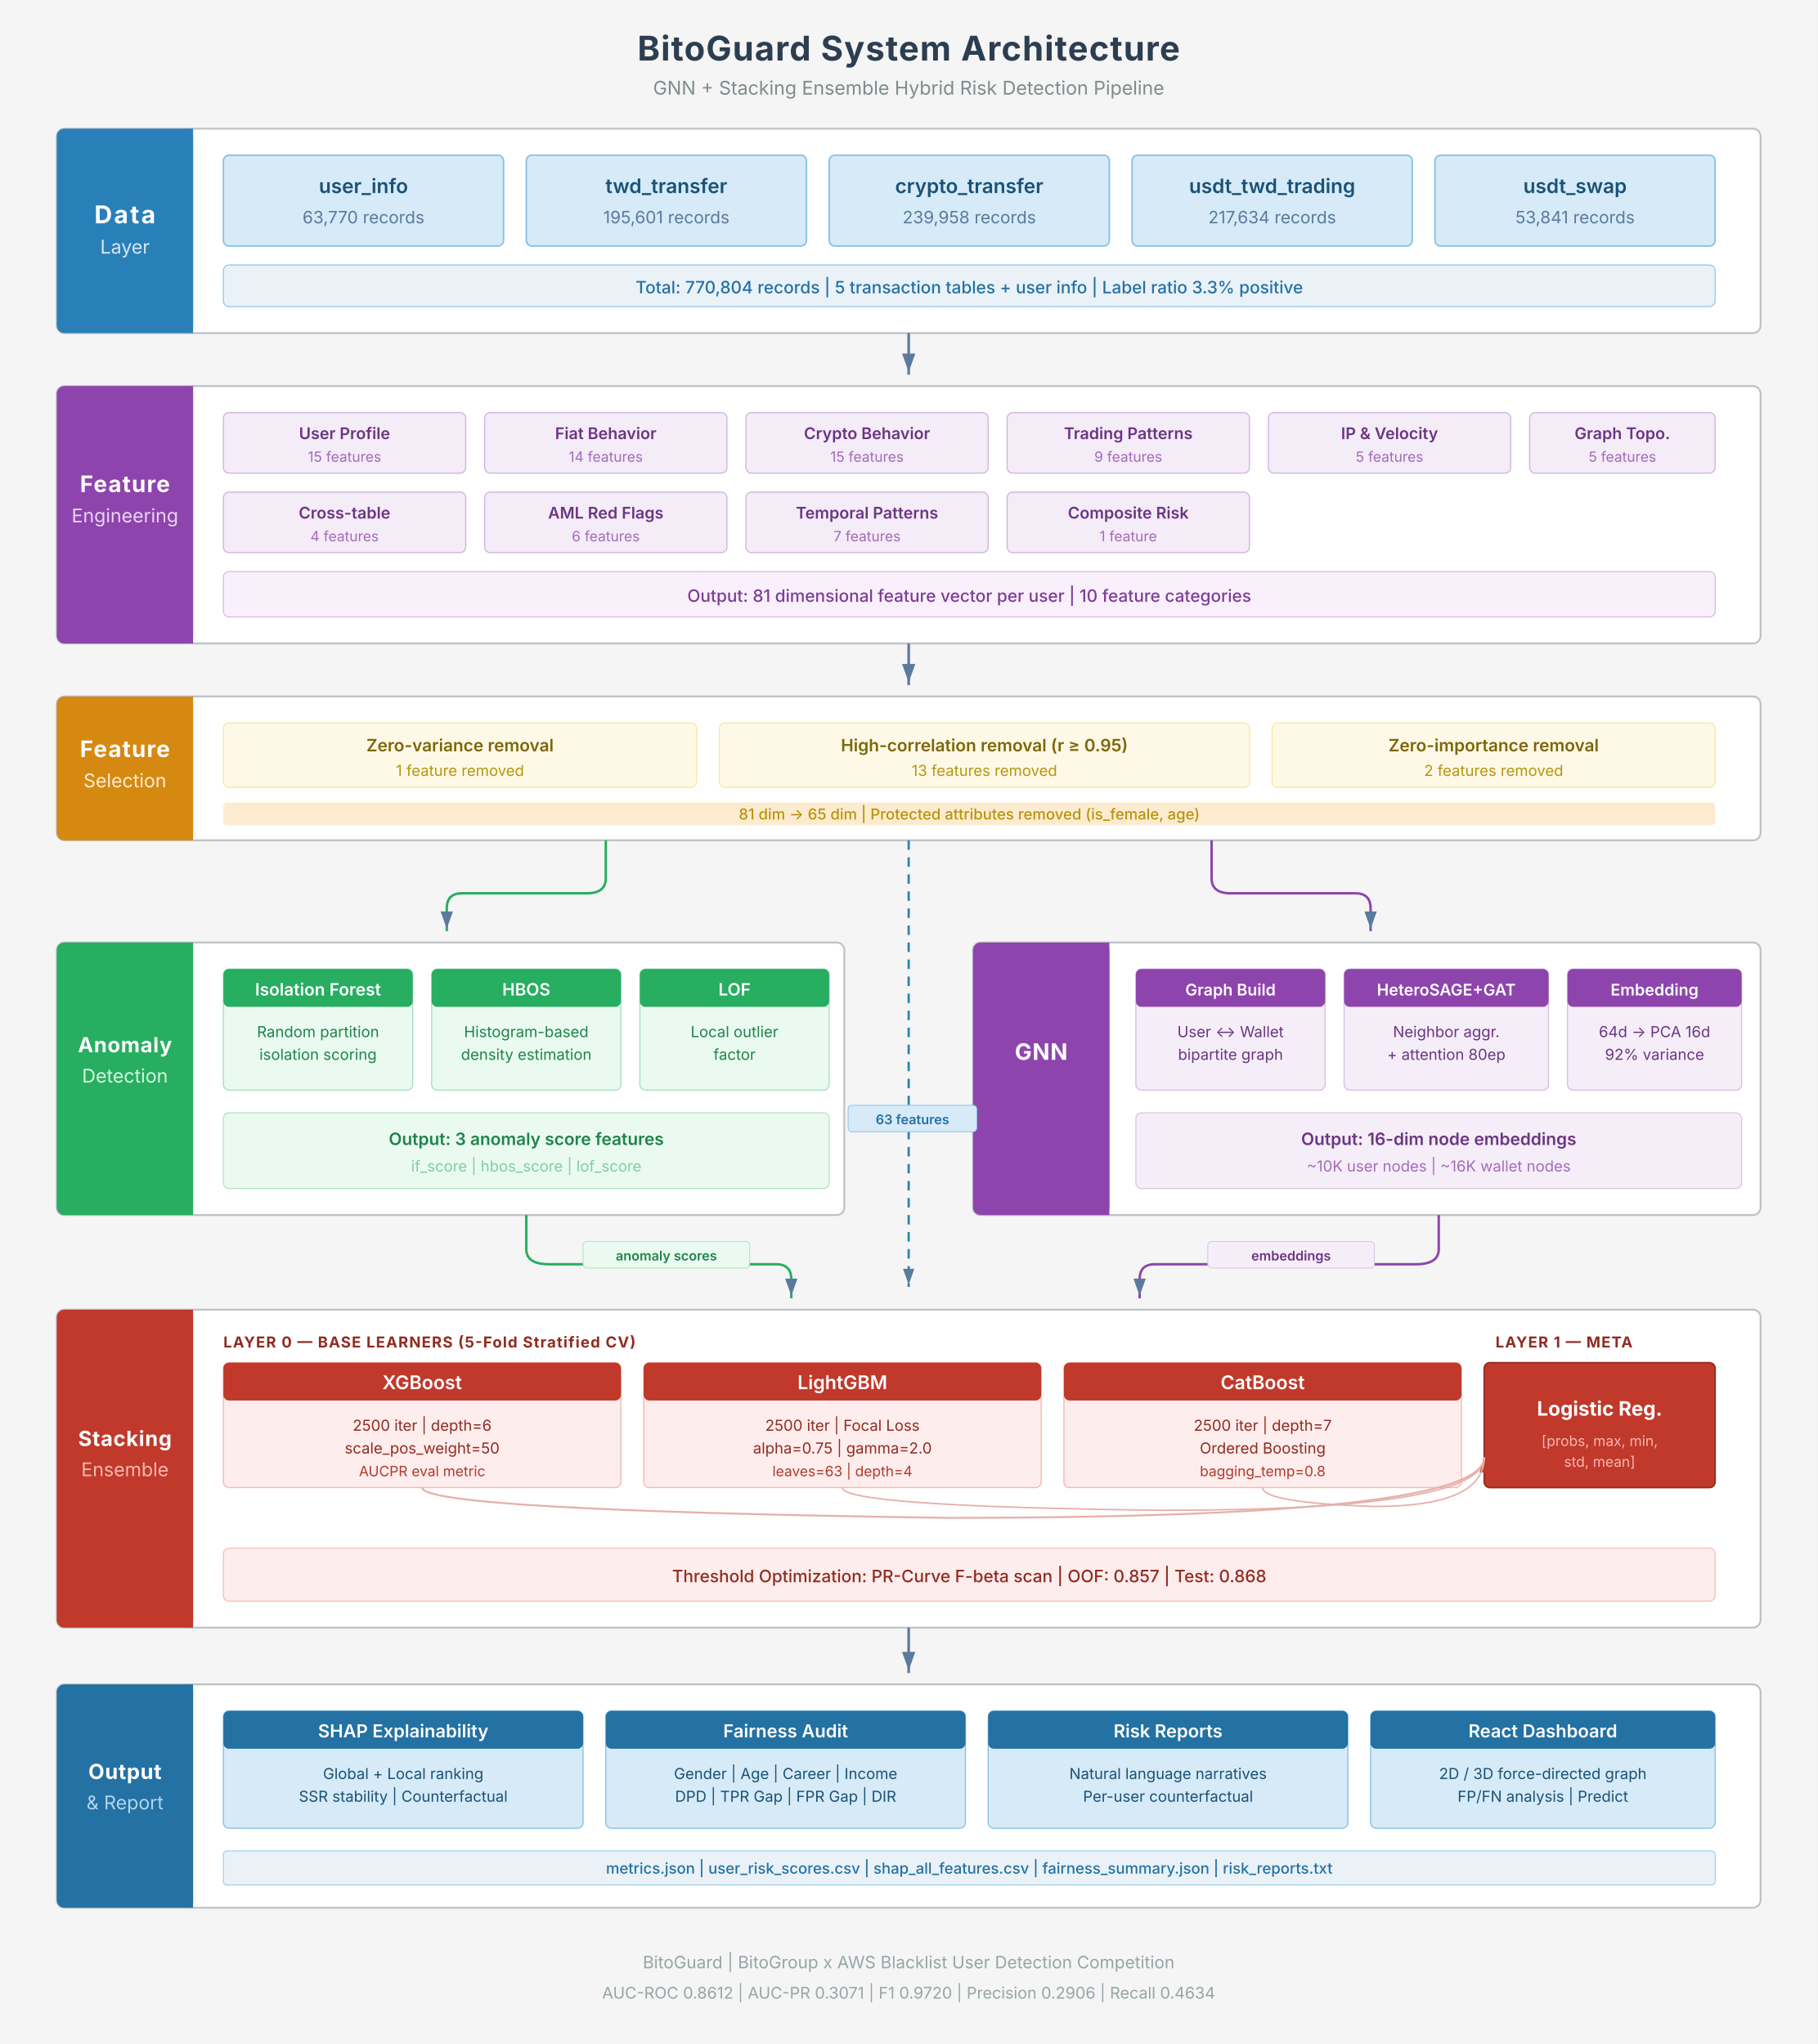
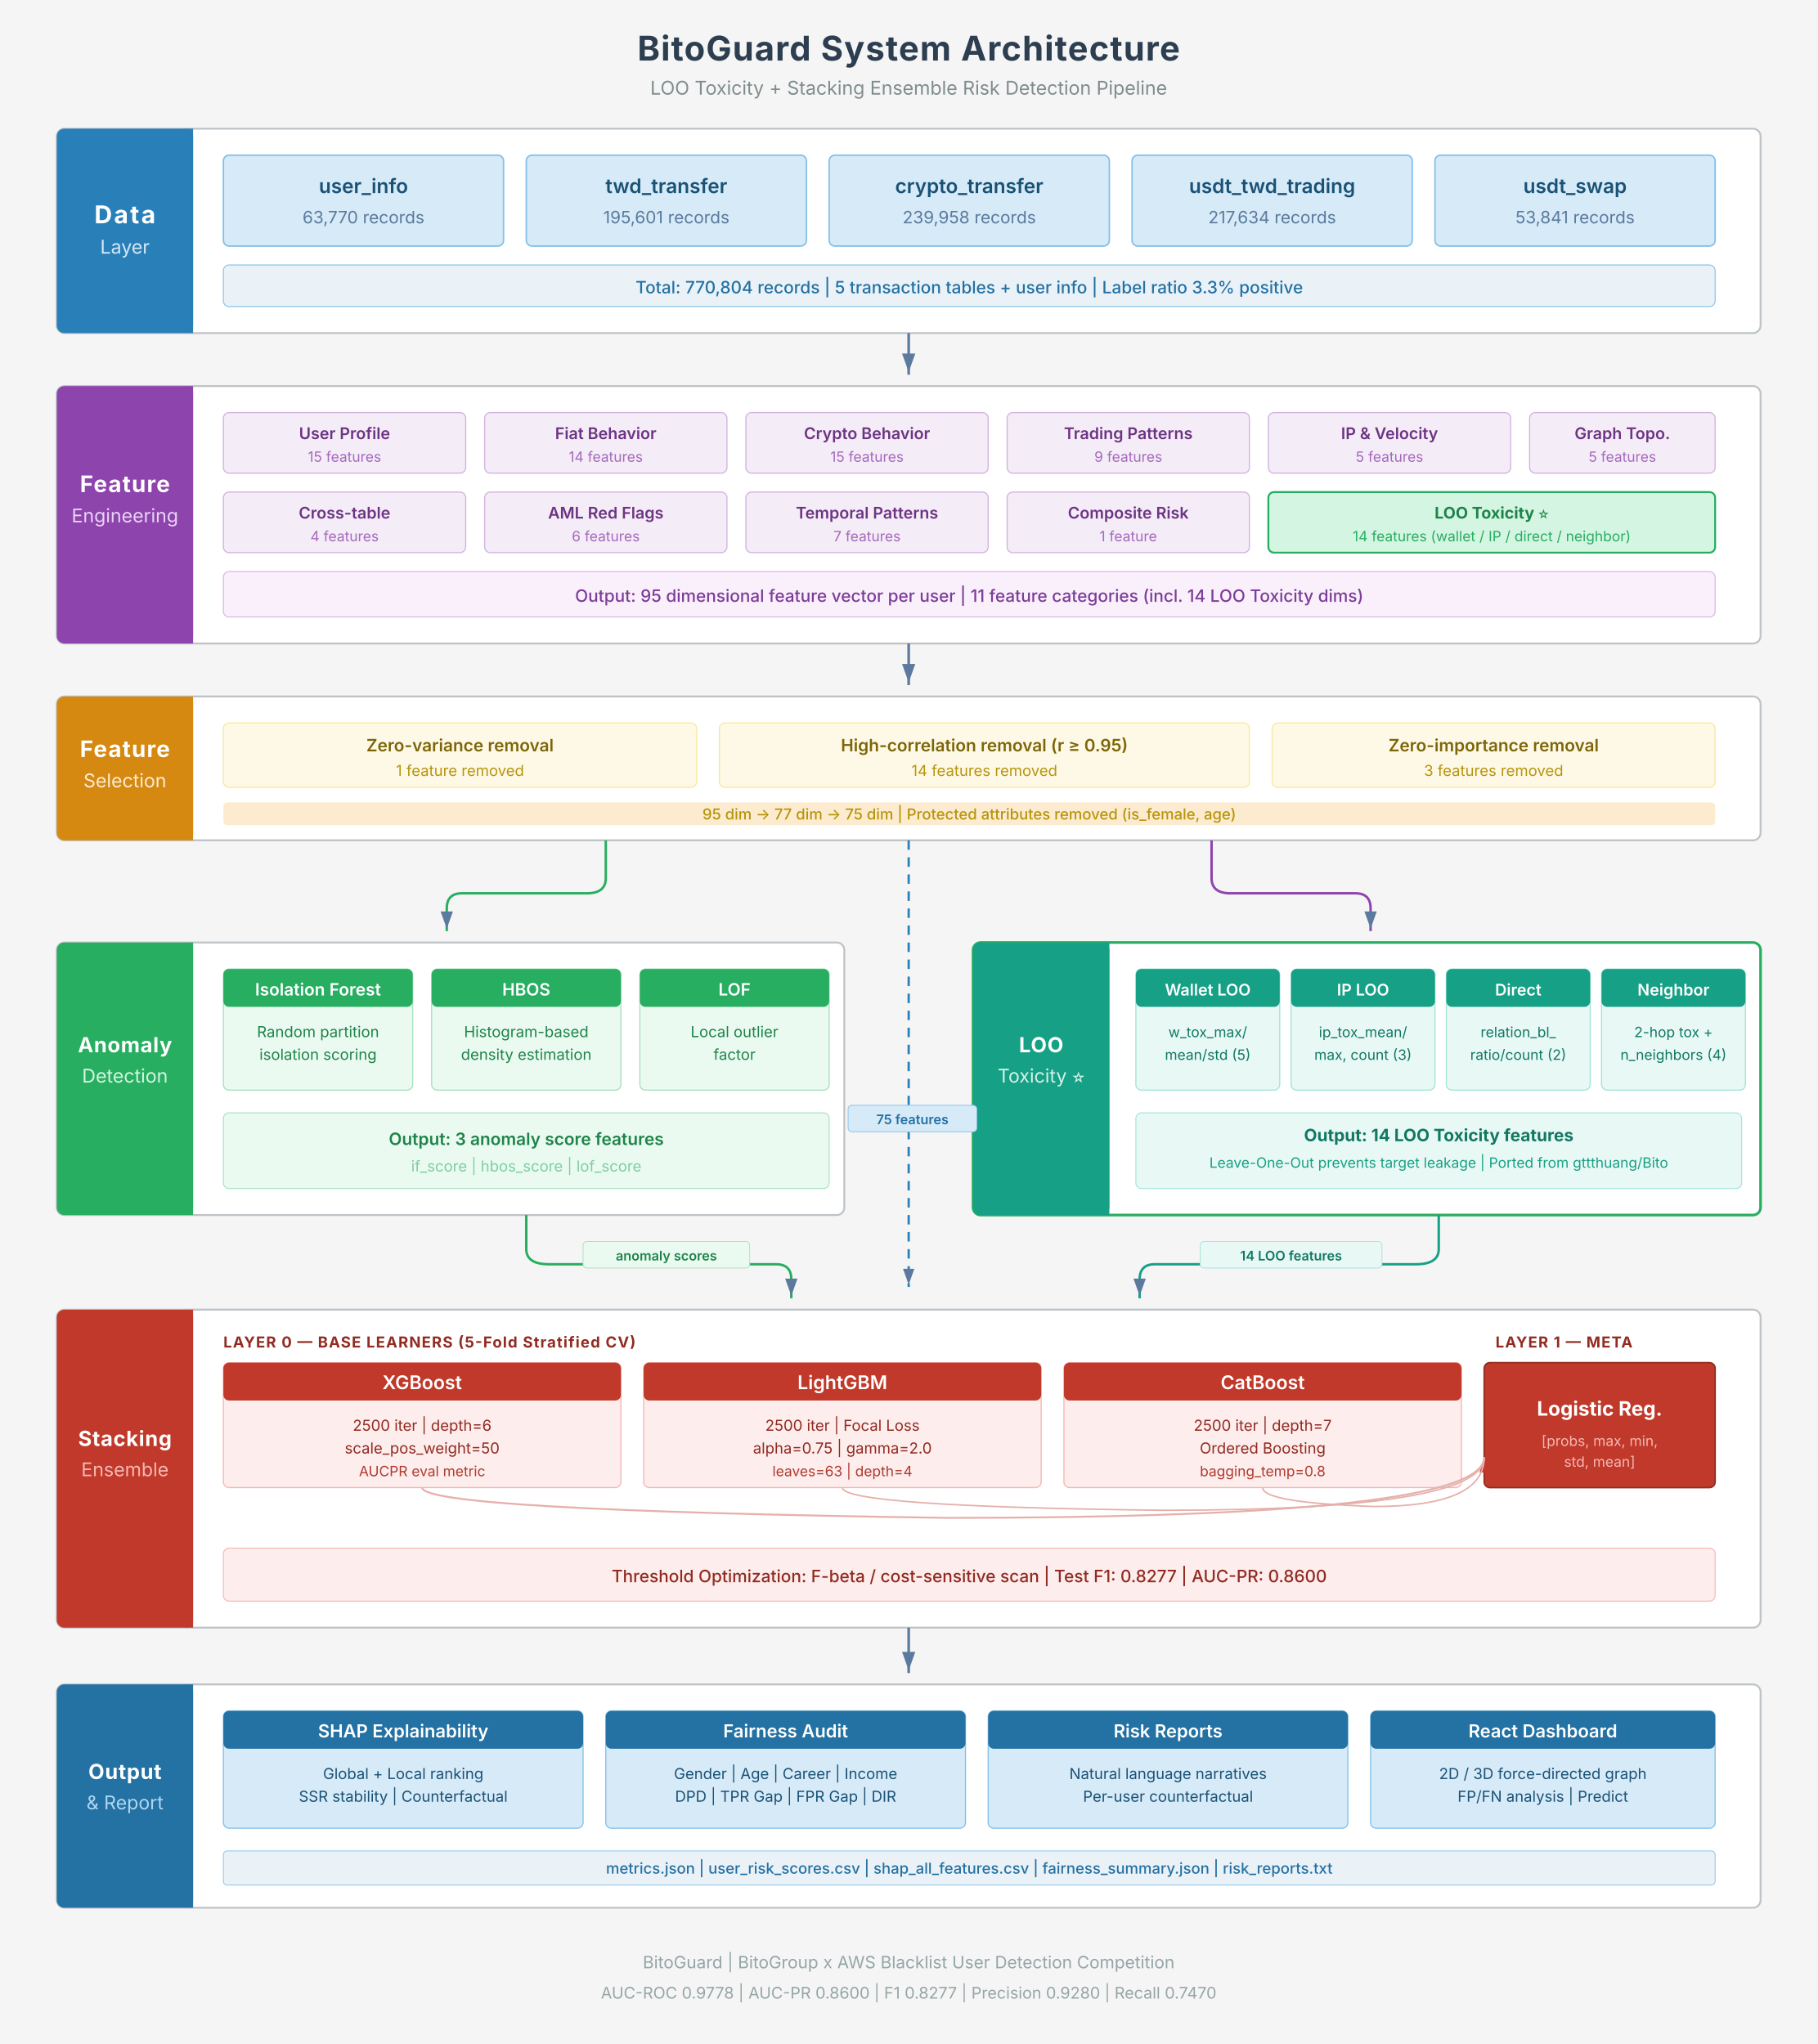
<svg xmlns="http://www.w3.org/2000/svg" viewBox="0 0 960 1080" font-family="'Inter','SF Pro Display','Noto Sans TC','PingFang TC',system-ui,sans-serif">
  <defs>
    <filter id="ds" x="-1%" y="-1%" width="102%" height="104%">
      <feGaussianBlur in="SourceAlpha" stdDeviation="2" />
      <feOffset dy="1" />
      <feComposite in2="SourceAlpha" operator="out" />
      <feColorMatrix values="0 0 0 0 0 0 0 0 0 0 0 0 0 0 0 0 0 0 0.07 0" />
      <feMerge>
        <feMergeNode />
        <feMergeNode in="SourceGraphic" />
      </feMerge>
    </filter>
    <marker id="a" markerWidth="8" markerHeight="6" refX="8" refY="3" orient="auto">
      <path d="M0,0.5 L7,3 L0,5.5" fill="#5b7a9d" />
    </marker>
    <marker id="aR" markerWidth="8" markerHeight="6" refX="8" refY="3" orient="auto">
      <path d="M0,0.5 L7,3 L0,5.5" fill="#c0392b" />
    </marker>
  </defs>
  <rect width="960" height="1080" fill="#f5f5f5" />
  <text x="480" y="32" text-anchor="middle" font-size="18" font-weight="700" fill="#2c3e50" letter-spacing="0.5">BitoGuard System Architecture</text>
-   <text x="480" y="50" text-anchor="middle" font-size="10" fill="#7f8c8d">GNN + Stacking Ensemble Hybrid Risk Detection Pipeline</text>
+   <text x="480" y="50" text-anchor="middle" font-size="10" fill="#7f8c8d">LOO Toxicity + Stacking Ensemble Risk Detection Pipeline</text>
  <rect x="30" y="68" width="900" height="108" rx="4" fill="#fff" stroke="#bdc3c7" stroke-width="1" />
  <rect x="30" y="68" width="72" height="108" rx="4" fill="#2980b9" />
  <rect x="98" y="68" width="4" height="108" fill="#2980b9" />
  <text x="66" y="118" text-anchor="middle" font-size="13" font-weight="700" fill="#fff" letter-spacing="1">Data</text>
  <text x="66" y="134" text-anchor="middle" font-size="10" fill="#d5e8f7">Layer</text>
  <g text-anchor="middle" font-size="9">
    <rect x="118" y="82" width="148" height="48" rx="3" fill="#d6eaf8" stroke="#85c1e9" stroke-width="0.8" />
    <text x="192" y="102" font-weight="600" fill="#1a5276" font-size="10.5">user_info</text>
    <text x="192" y="118" fill="#5b7a9d">63,770 records</text>
    <rect x="278" y="82" width="148" height="48" rx="3" fill="#d6eaf8" stroke="#85c1e9" stroke-width="0.8" />
    <text x="352" y="102" font-weight="600" fill="#1a5276" font-size="10.5">twd_transfer</text>
    <text x="352" y="118" fill="#5b7a9d">195,601 records</text>
    <rect x="438" y="82" width="148" height="48" rx="3" fill="#d6eaf8" stroke="#85c1e9" stroke-width="0.8" />
    <text x="512" y="102" font-weight="600" fill="#1a5276" font-size="10.5">crypto_transfer</text>
    <text x="512" y="118" fill="#5b7a9d">239,958 records</text>
    <rect x="598" y="82" width="148" height="48" rx="3" fill="#d6eaf8" stroke="#85c1e9" stroke-width="0.8" />
    <text x="672" y="102" font-weight="600" fill="#1a5276" font-size="10.5">usdt_twd_trading</text>
    <text x="672" y="118" fill="#5b7a9d">217,634 records</text>
    <rect x="758" y="82" width="148" height="48" rx="3" fill="#d6eaf8" stroke="#85c1e9" stroke-width="0.8" />
    <text x="832" y="102" font-weight="600" fill="#1a5276" font-size="10.5">usdt_swap</text>
    <text x="832" y="118" fill="#5b7a9d">53,841 records</text>
  </g>
  <rect x="118" y="140" width="788" height="22" rx="3" fill="#eaf2f8" stroke="#85c1e9" stroke-width="0.5" />
  <text x="512" y="155" text-anchor="middle" font-size="9" fill="#2471a3" font-weight="500">Total: 770,804 records  |  5 transaction tables + user info  |  Label ratio 3.3% positive</text>
  <line x1="480" y1="176" x2="480" y2="198" stroke="#5b7a9d" stroke-width="1.4" marker-end="url(#a)" />
  <rect x="30" y="204" width="900" height="136" rx="4" fill="#fff" stroke="#bdc3c7" stroke-width="1" />
  <rect x="30" y="204" width="72" height="136" rx="4" fill="#8e44ad" />
  <rect x="98" y="204" width="4" height="136" fill="#8e44ad" />
  <text x="66" y="260" text-anchor="middle" font-size="12" font-weight="700" fill="#fff" letter-spacing="0.5">Feature</text>
  <text x="66" y="276" text-anchor="middle" font-size="10" fill="#e8d5f5">Engineering</text>
  <g text-anchor="middle" font-size="8.5">
    <rect x="118" y="218" width="128" height="32" rx="3" fill="#f4ecf7" stroke="#d2b4de" stroke-width="0.6" />
    <text x="182" y="232" fill="#6c3483" font-weight="600">User Profile</text>
    <text x="182" y="244" fill="#a569bd" font-size="7.5">15 features</text>
    <rect x="256" y="218" width="128" height="32" rx="3" fill="#f4ecf7" stroke="#d2b4de" stroke-width="0.6" />
    <text x="320" y="232" fill="#6c3483" font-weight="600">Fiat Behavior</text>
    <text x="320" y="244" fill="#a569bd" font-size="7.5">14 features</text>
    <rect x="394" y="218" width="128" height="32" rx="3" fill="#f4ecf7" stroke="#d2b4de" stroke-width="0.6" />
    <text x="458" y="232" fill="#6c3483" font-weight="600">Crypto Behavior</text>
    <text x="458" y="244" fill="#a569bd" font-size="7.5">15 features</text>
    <rect x="532" y="218" width="128" height="32" rx="3" fill="#f4ecf7" stroke="#d2b4de" stroke-width="0.6" />
    <text x="596" y="232" fill="#6c3483" font-weight="600">Trading Patterns</text>
    <text x="596" y="244" fill="#a569bd" font-size="7.5">9 features</text>
    <rect x="670" y="218" width="128" height="32" rx="3" fill="#f4ecf7" stroke="#d2b4de" stroke-width="0.6" />
    <text x="734" y="232" fill="#6c3483" font-weight="600">IP &amp; Velocity</text>
    <text x="734" y="244" fill="#a569bd" font-size="7.5">5 features</text>
    <rect x="808" y="218" width="98" height="32" rx="3" fill="#f4ecf7" stroke="#d2b4de" stroke-width="0.6" />
    <text x="857" y="232" fill="#6c3483" font-weight="600">Graph Topo.</text>
    <text x="857" y="244" fill="#a569bd" font-size="7.5">5 features</text>
    <rect x="118" y="260" width="128" height="32" rx="3" fill="#f4ecf7" stroke="#d2b4de" stroke-width="0.6" />
    <text x="182" y="274" fill="#6c3483" font-weight="600">Cross-table</text>
    <text x="182" y="286" fill="#a569bd" font-size="7.5">4 features</text>
    <rect x="256" y="260" width="128" height="32" rx="3" fill="#f4ecf7" stroke="#d2b4de" stroke-width="0.6" />
    <text x="320" y="274" fill="#6c3483" font-weight="600">AML Red Flags</text>
    <text x="320" y="286" fill="#a569bd" font-size="7.5">6 features</text>
    <rect x="394" y="260" width="128" height="32" rx="3" fill="#f4ecf7" stroke="#d2b4de" stroke-width="0.6" />
    <text x="458" y="274" fill="#6c3483" font-weight="600">Temporal Patterns</text>
    <text x="458" y="286" fill="#a569bd" font-size="7.5">7 features</text>
    <rect x="532" y="260" width="128" height="32" rx="3" fill="#f4ecf7" stroke="#d2b4de" stroke-width="0.6" />
    <text x="596" y="274" fill="#6c3483" font-weight="600">Composite Risk</text>
    <text x="596" y="286" fill="#a569bd" font-size="7.5">1 feature</text>
+     <rect x="670" y="260" width="236" height="32" rx="3" fill="#d5f5e3" stroke="#27ae60" stroke-width="1.0" />
+     <text x="788" y="274" fill="#1e8449" font-weight="700">LOO Toxicity ⭐</text>
+     <text x="788" y="286" fill="#27ae60" font-size="7.5">14 features (wallet / IP / direct / neighbor)</text>
  </g>
  <rect x="118" y="302" width="788" height="24" rx="3" fill="#f9f0fc" stroke="#d2b4de" stroke-width="0.5" />
-   <text x="512" y="318" text-anchor="middle" font-size="9" fill="#7d3c98" font-weight="500">Output: 81 dimensional feature vector per user  |  10 feature categories</text>
+   <text x="512" y="318" text-anchor="middle" font-size="9" fill="#7d3c98" font-weight="500">Output: 95 dimensional feature vector per user  |  11 feature categories (incl. 14 LOO Toxicity dims)</text>
  <line x1="480" y1="340" x2="480" y2="362" stroke="#5b7a9d" stroke-width="1.4" marker-end="url(#a)" />
  <rect x="30" y="368" width="900" height="76" rx="4" fill="#fff" stroke="#bdc3c7" stroke-width="1" />
  <rect x="30" y="368" width="72" height="76" rx="4" fill="#d68910" />
  <rect x="98" y="368" width="4" height="76" fill="#d68910" />
  <text x="66" y="400" text-anchor="middle" font-size="12" font-weight="700" fill="#fff" letter-spacing="0.5">Feature</text>
  <text x="66" y="416" text-anchor="middle" font-size="10" fill="#fdebd0">Selection</text>
  <g text-anchor="middle" font-size="9">
    <rect x="118" y="382" width="250" height="34" rx="3" fill="#fef9e7" stroke="#f9e79f" stroke-width="0.6" />
    <text x="243" y="397" fill="#7d6608" font-weight="600">Zero-variance removal</text>
    <text x="243" y="410" fill="#b7950b" font-size="8">1 feature removed</text>
    <rect x="380" y="382" width="280" height="34" rx="3" fill="#fef9e7" stroke="#f9e79f" stroke-width="0.6" />
    <text x="520" y="397" fill="#7d6608" font-weight="600">High-correlation removal (r ≥ 0.95)</text>
-     <text x="520" y="410" fill="#b7950b" font-size="8">13 features removed</text>
+     <text x="520" y="410" fill="#b7950b" font-size="8">14 features removed</text>
    <rect x="672" y="382" width="234" height="34" rx="3" fill="#fef9e7" stroke="#f9e79f" stroke-width="0.6" />
    <text x="789" y="397" fill="#7d6608" font-weight="600">Zero-importance removal</text>
-     <text x="789" y="410" fill="#b7950b" font-size="8">2 features removed</text>
+     <text x="789" y="410" fill="#b7950b" font-size="8">3 features removed</text>
  </g>
  <rect x="118" y="424" width="788" height="12" rx="2" fill="#fdebd0" />
-   <text x="512" y="433" text-anchor="middle" font-size="8" fill="#b7950b" font-weight="500">81 dim → 65 dim  |  Protected attributes removed (is_female, age)</text>
+   <text x="512" y="433" text-anchor="middle" font-size="8" fill="#b7950b" font-weight="500">95 dim → 77 dim → 75 dim  |  Protected attributes removed (is_female, age)</text>
  <path d="M 320 444 L 320 464 Q 320 472 310 472 L 244 472 Q 236 472 236 480 L 236 492" fill="none" stroke="#27ae60" stroke-width="1.3" marker-end="url(#a)" />
  <path d="M 640 444 L 640 464 Q 640 472 650 472 L 716 472 Q 724 472 724 480 L 724 492" fill="none" stroke="#8e44ad" stroke-width="1.3" marker-end="url(#a)" />
  <path d="M 480 444 L 480 680" fill="none" stroke="#2980b9" stroke-width="1.2" stroke-dasharray="5,4" marker-end="url(#a)" />
  <rect x="30" y="498" width="416" height="144" rx="4" fill="#fff" stroke="#bdc3c7" stroke-width="1" />
  <rect x="30" y="498" width="72" height="144" rx="4" fill="#27ae60" />
  <rect x="98" y="498" width="4" height="144" fill="#27ae60" />
  <text x="66" y="556" text-anchor="middle" font-size="11" font-weight="700" fill="#fff" letter-spacing="0.3">Anomaly</text>
  <text x="66" y="572" text-anchor="middle" font-size="10" fill="#d5f5e3">Detection</text>
  <g text-anchor="middle" font-size="9">
    <rect x="118" y="512" width="100" height="64" rx="3" fill="#eafaf1" stroke="#a9dfbf" stroke-width="0.6" />
    <rect x="118" y="512" width="100" height="20" rx="3" fill="#27ae60" />
    <text x="168" y="526" fill="#fff" font-weight="600" font-size="9">Isolation Forest</text>
    <text x="168" y="548" fill="#1e8449" font-size="8">Random partition</text>
    <text x="168" y="560" fill="#1e8449" font-size="8">isolation scoring</text>
    <rect x="228" y="512" width="100" height="64" rx="3" fill="#eafaf1" stroke="#a9dfbf" stroke-width="0.6" />
    <rect x="228" y="512" width="100" height="20" rx="3" fill="#27ae60" />
    <text x="278" y="526" fill="#fff" font-weight="600" font-size="9">HBOS</text>
    <text x="278" y="548" fill="#1e8449" font-size="8">Histogram-based</text>
    <text x="278" y="560" fill="#1e8449" font-size="8">density estimation</text>
    <rect x="338" y="512" width="100" height="64" rx="3" fill="#eafaf1" stroke="#a9dfbf" stroke-width="0.6" />
    <rect x="338" y="512" width="100" height="20" rx="3" fill="#27ae60" />
    <text x="388" y="526" fill="#fff" font-weight="600" font-size="9">LOF</text>
    <text x="388" y="548" fill="#1e8449" font-size="8">Local outlier</text>
    <text x="388" y="560" fill="#1e8449" font-size="8">factor</text>
  </g>
  <rect x="118" y="588" width="320" height="40" rx="3" fill="#eafaf1" stroke="#a9dfbf" stroke-width="0.5" />
  <text x="278" y="605" text-anchor="middle" font-size="9" fill="#1e8449" font-weight="600">Output: 3 anomaly score features</text>
  <text x="278" y="619" text-anchor="middle" font-size="8" fill="#7dcea0">if_score  |  hbos_score  |  lof_score</text>
-   <rect x="514" y="498" width="416" height="144" rx="4" fill="#fff" stroke="#bdc3c7" stroke-width="1" />
-   <rect x="514" y="498" width="72" height="144" rx="4" fill="#8e44ad" />
-   <rect x="582" y="498" width="4" height="144" fill="#8e44ad" />
-   <text x="550" y="560" text-anchor="middle" font-size="12" font-weight="700" fill="#fff" letter-spacing="0.3">GNN</text>
-   <g text-anchor="middle" font-size="9">
-     <rect x="600" y="512" width="100" height="64" rx="3" fill="#f5eef8" stroke="#d7bde2" stroke-width="0.6" />
-     <rect x="600" y="512" width="100" height="20" rx="3" fill="#8e44ad" />
-     <text x="650" y="526" fill="#fff" font-weight="600" font-size="8.5">Graph Build</text>
-     <text x="650" y="548" fill="#6c3483" font-size="8">User ↔ Wallet</text>
-     <text x="650" y="560" fill="#6c3483" font-size="8">bipartite graph</text>
-     <rect x="710" y="512" width="108" height="64" rx="3" fill="#f5eef8" stroke="#d7bde2" stroke-width="0.6" />
-     <rect x="710" y="512" width="108" height="20" rx="3" fill="#8e44ad" />
-     <text x="764" y="526" fill="#fff" font-weight="600" font-size="8.5">HeteroSAGE+GAT</text>
-     <text x="764" y="548" fill="#6c3483" font-size="8">Neighbor aggr.</text>
-     <text x="764" y="560" fill="#6c3483" font-size="8">+ attention 80ep</text>
-     <rect x="828" y="512" width="92" height="64" rx="3" fill="#f5eef8" stroke="#d7bde2" stroke-width="0.6" />
-     <rect x="828" y="512" width="92" height="20" rx="3" fill="#8e44ad" />
-     <text x="874" y="526" fill="#fff" font-weight="600" font-size="8.5">Embedding</text>
-     <text x="874" y="548" fill="#6c3483" font-size="8">64d → PCA 16d</text>
-     <text x="874" y="560" fill="#6c3483" font-size="8">92% variance</text>
-   </g>
-   <rect x="600" y="588" width="320" height="40" rx="3" fill="#f5eef8" stroke="#d7bde2" stroke-width="0.5" />
-   <text x="760" y="605" text-anchor="middle" font-size="9" fill="#6c3483" font-weight="600">Output: 16-dim node embeddings</text>
-   <text x="760" y="619" text-anchor="middle" font-size="8" fill="#a569bd">~10K user nodes  |  ~16K wallet nodes</text>
+   <rect x="514" y="498" width="416" height="144" rx="4" fill="#fff" stroke="#27ae60" stroke-width="1.4" />
+   <rect x="514" y="498" width="72" height="144" rx="4" fill="#16a085" />
+   <rect x="582" y="498" width="4" height="144" fill="#16a085" />
+   <text x="550" y="556" text-anchor="middle" font-size="11" font-weight="700" fill="#fff" letter-spacing="0.3">LOO</text>
+   <text x="550" y="572" text-anchor="middle" font-size="10" fill="#d1f2eb">Toxicity ⭐</text>
+   <g text-anchor="middle" font-size="9">
+     <rect x="600" y="512" width="76" height="64" rx="3" fill="#e8f8f5" stroke="#a3e4d7" stroke-width="0.6" />
+     <rect x="600" y="512" width="76" height="20" rx="3" fill="#16a085" />
+     <text x="638" y="526" fill="#fff" font-weight="600" font-size="8.5">Wallet LOO</text>
+     <text x="638" y="548" fill="#117864" font-size="7.5">w_tox_max/</text>
+     <text x="638" y="560" fill="#117864" font-size="7.5">mean/std (5)</text>
+     <rect x="682" y="512" width="76" height="64" rx="3" fill="#e8f8f5" stroke="#a3e4d7" stroke-width="0.6" />
+     <rect x="682" y="512" width="76" height="20" rx="3" fill="#16a085" />
+     <text x="720" y="526" fill="#fff" font-weight="600" font-size="8.5">IP LOO</text>
+     <text x="720" y="548" fill="#117864" font-size="7.5">ip_tox_mean/</text>
+     <text x="720" y="560" fill="#117864" font-size="7.5">max, count (3)</text>
+     <rect x="764" y="512" width="76" height="64" rx="3" fill="#e8f8f5" stroke="#a3e4d7" stroke-width="0.6" />
+     <rect x="764" y="512" width="76" height="20" rx="3" fill="#16a085" />
+     <text x="802" y="526" fill="#fff" font-weight="600" font-size="8.5">Direct</text>
+     <text x="802" y="548" fill="#117864" font-size="7.5">relation_bl_</text>
+     <text x="802" y="560" fill="#117864" font-size="7.5">ratio/count (2)</text>
+     <rect x="846" y="512" width="76" height="64" rx="3" fill="#e8f8f5" stroke="#a3e4d7" stroke-width="0.6" />
+     <rect x="846" y="512" width="76" height="20" rx="3" fill="#16a085" />
+     <text x="884" y="526" fill="#fff" font-weight="600" font-size="8.5">Neighbor</text>
+     <text x="884" y="548" fill="#117864" font-size="7.5">2-hop tox +</text>
+     <text x="884" y="560" fill="#117864" font-size="7.5">n_neighbors (4)</text>
+   </g>
+   <rect x="600" y="588" width="320" height="40" rx="3" fill="#e8f8f5" stroke="#a3e4d7" stroke-width="0.5" />
+   <text x="760" y="603" text-anchor="middle" font-size="9" fill="#117864" font-weight="700">Output: 14 LOO Toxicity features</text>
+   <text x="760" y="617" text-anchor="middle" font-size="7.5" fill="#16a085">Leave-One-Out prevents target leakage  |  Ported from gttthuang/Bito</text>
  <path d="M 278 642 L 278 660 Q 278 668 290 668 L 410 668 Q 418 668 418 676 L 418 686" fill="none" stroke="#27ae60" stroke-width="1.3" marker-end="url(#a)" />
  <rect x="308" y="656" width="88" height="14" rx="2" fill="#eafaf1" stroke="#a9dfbf" stroke-width="0.4" />
  <text x="352" y="666" text-anchor="middle" font-size="7" fill="#1e8449" font-weight="600">anomaly scores</text>
-   <path d="M 760 642 L 760 660 Q 760 668 748 668 L 610 668 Q 602 668 602 676 L 602 686" fill="none" stroke="#8e44ad" stroke-width="1.3" marker-end="url(#a)" />
-   <rect x="638" y="656" width="88" height="14" rx="2" fill="#f5eef8" stroke="#d7bde2" stroke-width="0.4" />
-   <text x="682" y="666" text-anchor="middle" font-size="7" fill="#6c3483" font-weight="600">embeddings</text>
+   <path d="M 760 642 L 760 660 Q 760 668 748 668 L 610 668 Q 602 668 602 676 L 602 686" fill="none" stroke="#16a085" stroke-width="1.3" marker-end="url(#a)" />
+   <rect x="634" y="656" width="96" height="14" rx="2" fill="#e8f8f5" stroke="#a3e4d7" stroke-width="0.4" />
+   <text x="682" y="666" text-anchor="middle" font-size="7" fill="#117864" font-weight="600">14 LOO features</text>
  <rect x="448" y="584" width="68" height="14" rx="2" fill="#d6eaf8" stroke="#85c1e9" stroke-width="0.4" />
-   <text x="482" y="594" text-anchor="middle" font-size="7" fill="#2471a3" font-weight="600">63 features</text>
+   <text x="482" y="594" text-anchor="middle" font-size="7" fill="#2471a3" font-weight="600">75 features</text>
  <rect x="30" y="692" width="900" height="168" rx="4" fill="#fff" stroke="#bdc3c7" stroke-width="1" />
  <rect x="30" y="692" width="72" height="168" rx="4" fill="#c0392b" />
  <rect x="98" y="692" width="4" height="168" fill="#c0392b" />
  <text x="66" y="764" text-anchor="middle" font-size="11" font-weight="700" fill="#fff" letter-spacing="0.3">Stacking</text>
  <text x="66" y="780" text-anchor="middle" font-size="10" fill="#f5b7b1">Ensemble</text>
  <text x="118" y="712" font-size="8" fill="#922b21" font-weight="700" letter-spacing="0.5">LAYER 0 — BASE LEARNERS (5-Fold Stratified CV)</text>
  <g text-anchor="middle" font-size="9">
    <rect x="118" y="720" width="210" height="66" rx="3" fill="#fdedec" stroke="#f5b7b1" stroke-width="0.6" />
    <rect x="118" y="720" width="210" height="20" rx="3" fill="#c0392b" />
    <text x="223" y="734" fill="#fff" font-weight="600" font-size="10">XGBoost</text>
    <text x="223" y="756" fill="#922b21" font-size="8">2500 iter  |  depth=6</text>
    <text x="223" y="768" fill="#922b21" font-size="8">scale_pos_weight=50</text>
    <text x="223" y="780" fill="#b03a2e" font-size="7.5">AUCPR eval metric</text>
    <rect x="340" y="720" width="210" height="66" rx="3" fill="#fdedec" stroke="#f5b7b1" stroke-width="0.6" />
    <rect x="340" y="720" width="210" height="20" rx="3" fill="#c0392b" />
    <text x="445" y="734" fill="#fff" font-weight="600" font-size="10">LightGBM</text>
    <text x="445" y="756" fill="#922b21" font-size="8">2500 iter  |  Focal Loss</text>
    <text x="445" y="768" fill="#922b21" font-size="8">alpha=0.75  |  gamma=2.0</text>
    <text x="445" y="780" fill="#b03a2e" font-size="7.5">leaves=63  |  depth=4</text>
    <rect x="562" y="720" width="210" height="66" rx="3" fill="#fdedec" stroke="#f5b7b1" stroke-width="0.6" />
    <rect x="562" y="720" width="210" height="20" rx="3" fill="#c0392b" />
    <text x="667" y="734" fill="#fff" font-weight="600" font-size="10">CatBoost</text>
    <text x="667" y="756" fill="#922b21" font-size="8">2500 iter  |  depth=7</text>
    <text x="667" y="768" fill="#922b21" font-size="8">Ordered Boosting</text>
    <text x="667" y="780" fill="#b03a2e" font-size="7.5">bagging_temp=0.8</text>
  </g>
  <text x="790" y="712" font-size="8" fill="#922b21" font-weight="700" letter-spacing="0.5">LAYER 1 — META</text>
  <rect x="784" y="720" width="122" height="66" rx="3" fill="#c0392b" stroke="#922b21" stroke-width="0.8" />
  <text x="845" y="748" text-anchor="middle" font-weight="700" fill="#fff" font-size="10.5">Logistic Reg.</text>
  <text x="845" y="764" text-anchor="middle" fill="#f5b7b1" font-size="7.5">[probs, max, min,</text>
  <text x="845" y="775" text-anchor="middle" fill="#f5b7b1" font-size="7.5">std, mean]</text>
  <path d="M 223 786 Q 223 798 500 802 Q 784 802 784 770" fill="none" stroke="#e6b0aa" stroke-width="1" marker-end="url(#aR)" />
  <path d="M 445 786 Q 445 796 614 798 Q 784 798 784 770" fill="none" stroke="#e6b0aa" stroke-width="0.8" />
  <path d="M 667 786 Q 667 794 726 796 Q 784 796 784 770" fill="none" stroke="#e6b0aa" stroke-width="0.8" />
  <rect x="118" y="818" width="788" height="28" rx="3" fill="#fdedec" stroke="#f5b7b1" stroke-width="0.5" />
-   <text x="512" y="836" text-anchor="middle" font-size="9" fill="#922b21" font-weight="500">Threshold Optimization: PR-Curve F-beta scan  |  OOF: 0.857  |  Test: 0.868</text>
+   <text x="512" y="836" text-anchor="middle" font-size="9" fill="#922b21" font-weight="500">Threshold Optimization: F-beta / cost-sensitive scan  |  Test F1: 0.8277  |  AUC-PR: 0.8600</text>
  <line x1="480" y1="860" x2="480" y2="884" stroke="#5b7a9d" stroke-width="1.4" marker-end="url(#a)" />
  <rect x="30" y="890" width="900" height="118" rx="4" fill="#fff" stroke="#bdc3c7" stroke-width="1" />
  <rect x="30" y="890" width="72" height="118" rx="4" fill="#2471a3" />
  <rect x="98" y="890" width="4" height="118" fill="#2471a3" />
  <text x="66" y="940" text-anchor="middle" font-size="11" font-weight="700" fill="#fff" letter-spacing="0.3">Output</text>
  <text x="66" y="956" text-anchor="middle" font-size="10" fill="#aed6f1">&amp; Report</text>
  <g text-anchor="middle" font-size="9">
    <rect x="118" y="904" width="190" height="62" rx="3" fill="#d6eaf8" stroke="#85c1e9" stroke-width="0.6" />
    <rect x="118" y="904" width="190" height="20" rx="3" fill="#2471a3" />
    <text x="213" y="918" fill="#fff" font-weight="600" font-size="9.5">SHAP Explainability</text>
    <text x="213" y="940" fill="#1a5276" font-size="8">Global + Local ranking</text>
    <text x="213" y="952" fill="#1a5276" font-size="8">SSR stability | Counterfactual</text>
    <rect x="320" y="904" width="190" height="62" rx="3" fill="#d6eaf8" stroke="#85c1e9" stroke-width="0.6" />
    <rect x="320" y="904" width="190" height="20" rx="3" fill="#2471a3" />
    <text x="415" y="918" fill="#fff" font-weight="600" font-size="9.5">Fairness Audit</text>
    <text x="415" y="940" fill="#1a5276" font-size="8">Gender | Age | Career | Income</text>
    <text x="415" y="952" fill="#1a5276" font-size="8">DPD | TPR Gap | FPR Gap | DIR</text>
    <rect x="522" y="904" width="190" height="62" rx="3" fill="#d6eaf8" stroke="#85c1e9" stroke-width="0.6" />
    <rect x="522" y="904" width="190" height="20" rx="3" fill="#2471a3" />
    <text x="617" y="918" fill="#fff" font-weight="600" font-size="9.5">Risk Reports</text>
    <text x="617" y="940" fill="#1a5276" font-size="8">Natural language narratives</text>
    <text x="617" y="952" fill="#1a5276" font-size="8">Per-user counterfactual</text>
    <rect x="724" y="904" width="182" height="62" rx="3" fill="#d6eaf8" stroke="#85c1e9" stroke-width="0.6" />
    <rect x="724" y="904" width="182" height="20" rx="3" fill="#2471a3" />
    <text x="815" y="918" fill="#fff" font-weight="600" font-size="9.5">React Dashboard</text>
    <text x="815" y="940" fill="#1a5276" font-size="8">2D / 3D force-directed graph</text>
    <text x="815" y="952" fill="#1a5276" font-size="8">FP/FN analysis | Predict</text>
  </g>
  <rect x="118" y="978" width="788" height="18" rx="2" fill="#eaf2f8" stroke="#85c1e9" stroke-width="0.4" />
  <text x="512" y="990" text-anchor="middle" font-size="8" fill="#2471a3" font-weight="500">metrics.json  |  user_risk_scores.csv  |  shap_all_features.csv  |  fairness_summary.json  |  risk_reports.txt</text>
  <text x="480" y="1040" text-anchor="middle" font-size="9" fill="#95a5a6">BitoGuard  |  BitoGroup x AWS Blacklist User Detection Competition</text>
-   <text x="480" y="1056" text-anchor="middle" font-size="8.5" fill="#95a5a6">AUC-ROC 0.8612  |  AUC-PR 0.3071  |  F1 0.9720  |  Precision 0.2906  |  Recall 0.4634</text>
+   <text x="480" y="1056" text-anchor="middle" font-size="8.5" fill="#95a5a6">AUC-ROC 0.9778  |  AUC-PR 0.8600  |  F1 0.8277  |  Precision 0.9280  |  Recall 0.7470</text>
</svg>
